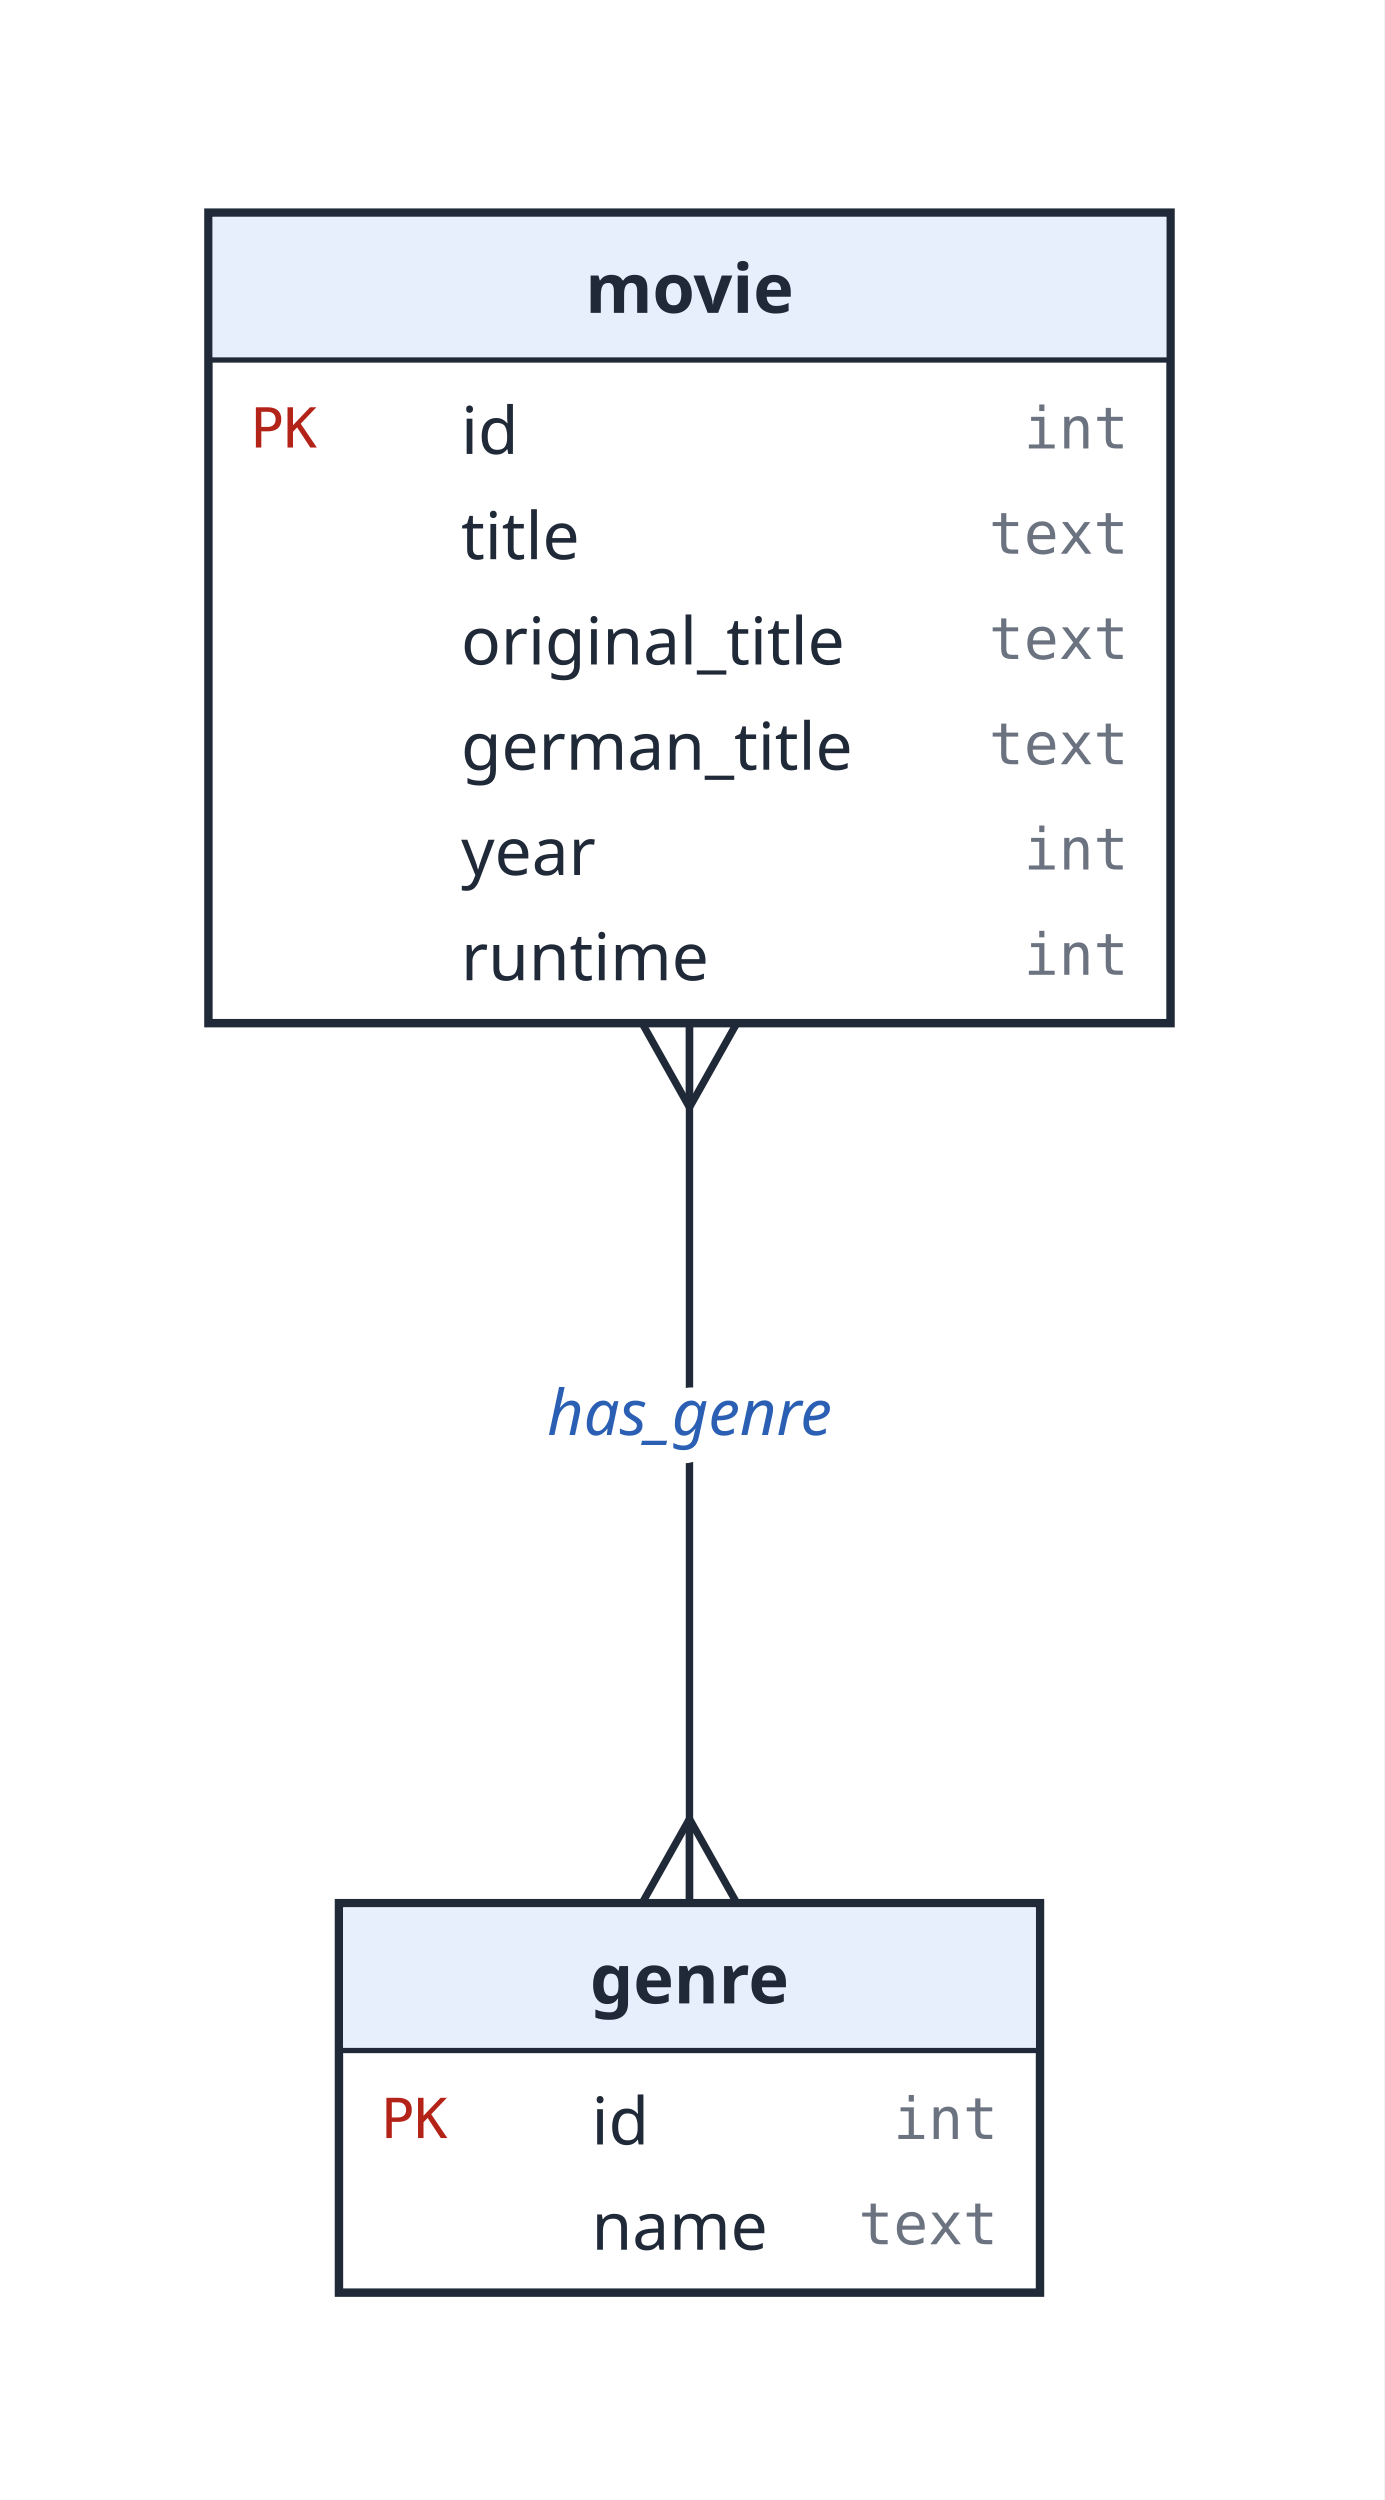
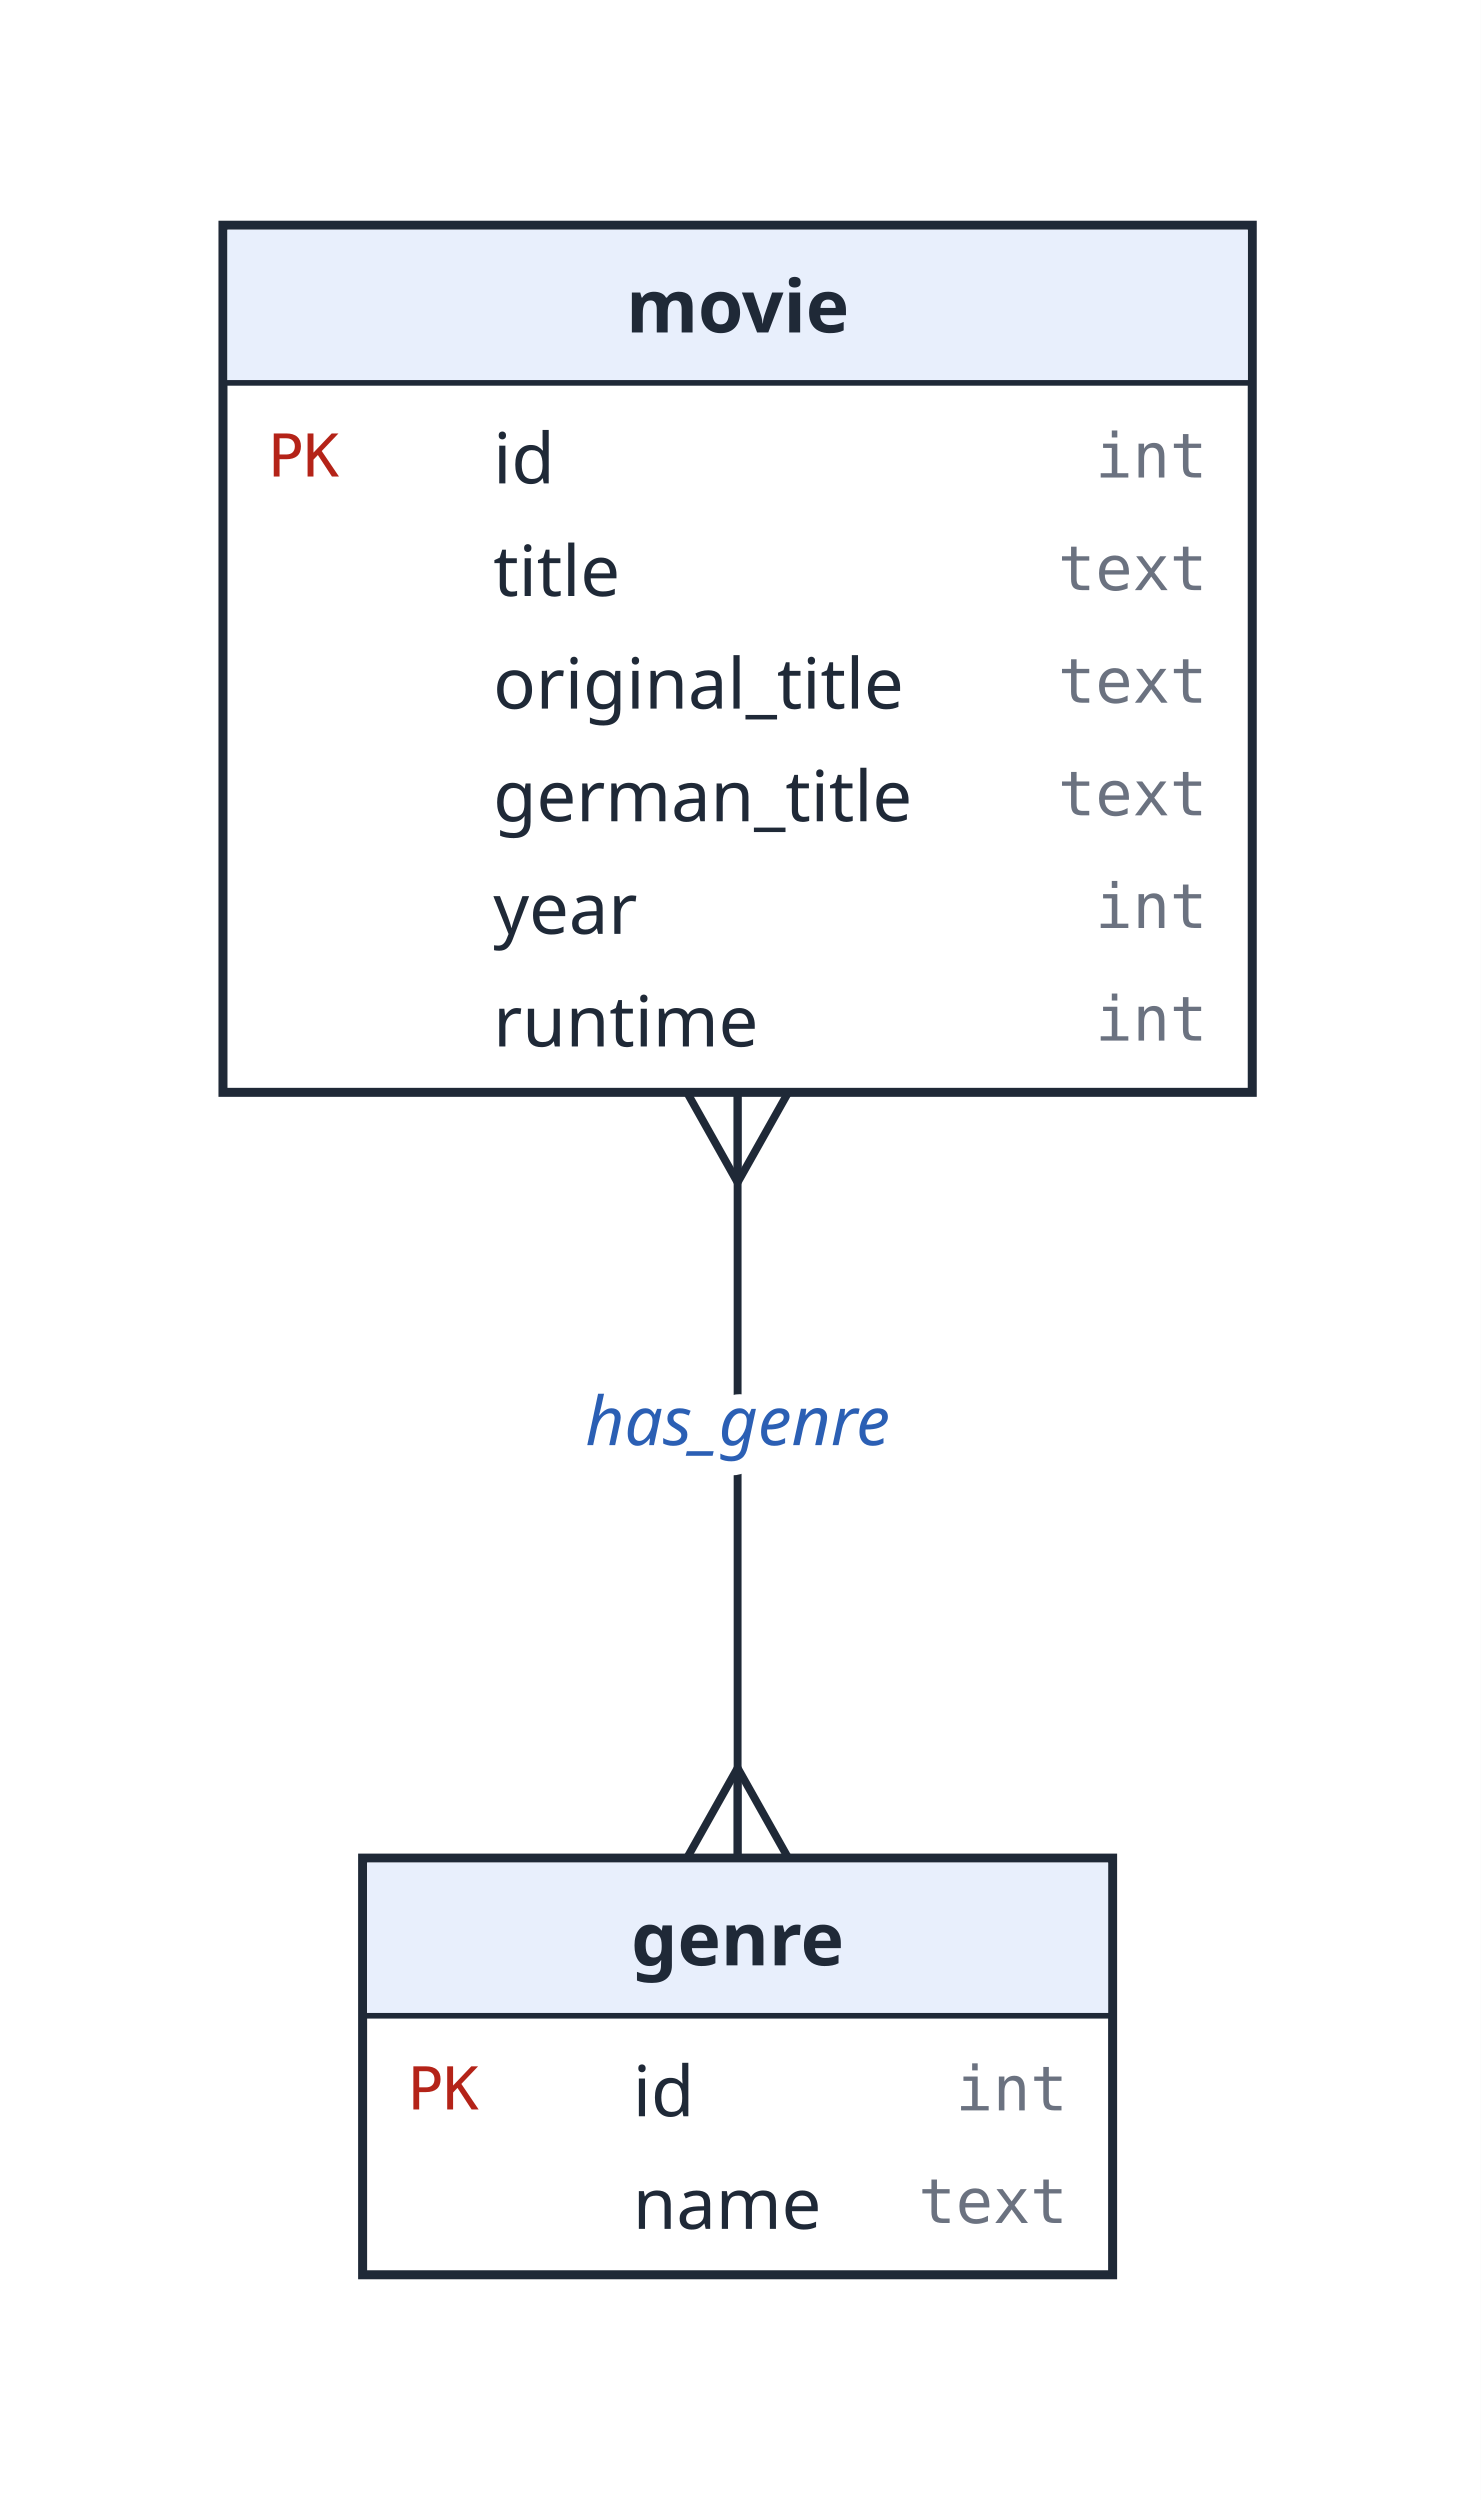
- <svg xmlns="http://www.w3.org/2000/svg" viewBox="-131 -258 263 475" width="263" height="475" role="img" aria-label="ER-Diagramm (Krähenfuß)">
+ <svg xmlns="http://www.w3.org/2000/svg" viewBox="-131 -242 263 444" width="263" height="444" role="img" aria-label="ER-Diagramm (Krähenfuß)">
  <style>
    .ln{stroke:var(--er-muted,#6b7280);stroke-width:1.3;fill:none}
    .ent{fill:var(--er-shape,#fff);stroke:var(--er-ink,#1f2937);stroke-width:1.8}
    .rel{fill:var(--er-pen-soft,#e8effc);stroke:var(--er-pen,#2b5fb4);stroke-width:1.6}
    .att{fill:var(--er-shape,#fff);stroke:var(--er-muted,#6b7280);stroke-width:1.2}
    .att.key{stroke:var(--er-red,#b42318)}
    .t{font-family:"IBM Plex Sans",system-ui,sans-serif;font-size:13px;fill:var(--er-ink,#1f2937);dominant-baseline:central;text-anchor:middle}
    .te{font-weight:600}.tr{fill:var(--er-pen,#2b5fb4);font-weight:500}.tk{fill:var(--er-red,#b42318)}
    .card{font-family:"IBM Plex Mono",monospace;font-size:13px;font-weight:500;fill:var(--er-pen,#2b5fb4);text-anchor:middle;dominant-baseline:central}
    .box{fill:var(--er-shape,#fff);stroke:var(--er-ink,#1f2937);stroke-width:1.6}
    .boxhead{fill:var(--er-pen-soft,#e8effc)}
    .cfl{stroke:var(--er-ink,#1f2937);stroke-width:1.4;fill:none}
    .row{font-family:"IBM Plex Sans",system-ui,sans-serif;font-size:12.5px;fill:var(--er-ink,#1f2937);dominant-baseline:central}
    .tag{font-family:"IBM Plex Mono",monospace;font-size:10.5px;font-weight:500;fill:var(--er-pen,#2b5fb4);dominant-baseline:central}
    .tag.pk{fill:var(--er-red,#b42318)}
    .typ{font-family:"IBM Plex Mono",monospace;font-size:11px;fill:var(--er-muted,#6b7280);dominant-baseline:central;text-anchor:end}
    .lbl{font-family:"IBM Plex Sans",system-ui,sans-serif;font-size:12px;fill:var(--er-pen,#2b5fb4);font-style:italic;text-anchor:middle;dominant-baseline:central;paint-order:stroke;stroke:var(--er-paper,#fff);stroke-width:5px}</style>
-   <rect x="-131" y="-258" width="263" height="475" fill="#ffffff" />
-   <line class="cfl" x1="0.0" y1="-63.6" x2="0.0" y2="103.6" />
-   <line class="cfl" x1="0.0" y1="-47.6" x2="9.0" y2="-63.6" />
-   <line class="cfl" x1="0.0" y1="-47.6" x2="0.0" y2="-63.6" />
-   <line class="cfl" x1="0.0" y1="-47.6" x2="-9.0" y2="-63.6" />
-   <line class="cfl" x1="0.0" y1="87.6" x2="-9.0" y2="103.6" />
-   <line class="cfl" x1="0.0" y1="87.6" x2="0.0" y2="103.6" />
-   <line class="cfl" x1="0.0" y1="87.6" x2="9.0" y2="103.6" />
+   <rect x="-131" y="-242" width="263" height="444" fill="#ffffff" />
+   <line class="cfl" x1="0.0" y1="-48.0" x2="0.0" y2="88.0" />
+   <line class="cfl" x1="0.0" y1="-32.0" x2="9.0" y2="-48.0" />
+   <line class="cfl" x1="0.0" y1="-32.0" x2="0.0" y2="-48.0" />
+   <line class="cfl" x1="0.0" y1="-32.0" x2="-9.0" y2="-48.0" />
+   <line class="cfl" x1="0.0" y1="72.0" x2="-9.0" y2="88.0" />
+   <line class="cfl" x1="0.0" y1="72.0" x2="0.0" y2="88.0" />
+   <line class="cfl" x1="0.0" y1="72.0" x2="9.0" y2="88.0" />
  <text class="lbl" x="0.0" y="10.0">has_genre</text>
-   <g class="node" data-id="C:movie" transform="translate(0.0,-140.6)">
+   <g class="node" data-id="C:movie" transform="translate(0.0,-125.0)">
    <rect class="box" x="-91.4" y="-77.0" width="182.8" height="154.0" />
    <rect class="boxhead" x="-90.6" y="-76.2" width="181.2" height="27.2" />
    <line x1="-91.4" y1="-49.0" x2="91.4" y2="-49.0" stroke="var(--er-ink,#1f2937)" stroke-width="1" />
    <text class="t te" x="0" y="-63.0">movie</text>
    <text class="tag pk" x="-83.4" y="-36.0">PK</text>
    <text class="row" x="-43.4" y="-36.0">id</text>
    <text class="typ" x="83.4" y="-36.0">int</text>
    <text class="row" x="-43.4" y="-16.0">title</text>
    <text class="typ" x="83.4" y="-16.0">text</text>
    <text class="row" x="-43.4" y="4.0">original_title</text>
    <text class="typ" x="83.4" y="4.0">text</text>
    <text class="row" x="-43.4" y="24.0">german_title</text>
    <text class="typ" x="83.4" y="24.0">text</text>
    <text class="row" x="-43.4" y="44.0">year</text>
    <text class="typ" x="83.4" y="44.0">int</text>
    <text class="row" x="-43.4" y="64.0">runtime</text>
    <text class="typ" x="83.4" y="64.0">int</text>
  </g>
-   <g class="node" data-id="C:genre" transform="translate(0.0,140.6)">
+   <g class="node" data-id="C:genre" transform="translate(0.0,125.0)">
    <rect class="box" x="-66.6" y="-37.0" width="133.2" height="74.0" />
    <rect class="boxhead" x="-65.8" y="-36.2" width="131.6" height="27.2" />
    <line x1="-66.6" y1="-9.0" x2="66.6" y2="-9.0" stroke="var(--er-ink,#1f2937)" stroke-width="1" />
    <text class="t te" x="0" y="-23.0">genre</text>
    <text class="tag pk" x="-58.6" y="4.0">PK</text>
    <text class="row" x="-18.6" y="4.0">id</text>
    <text class="typ" x="58.6" y="4.0">int</text>
    <text class="row" x="-18.6" y="24.0">name</text>
    <text class="typ" x="58.6" y="24.0">text</text>
  </g>
</svg>
